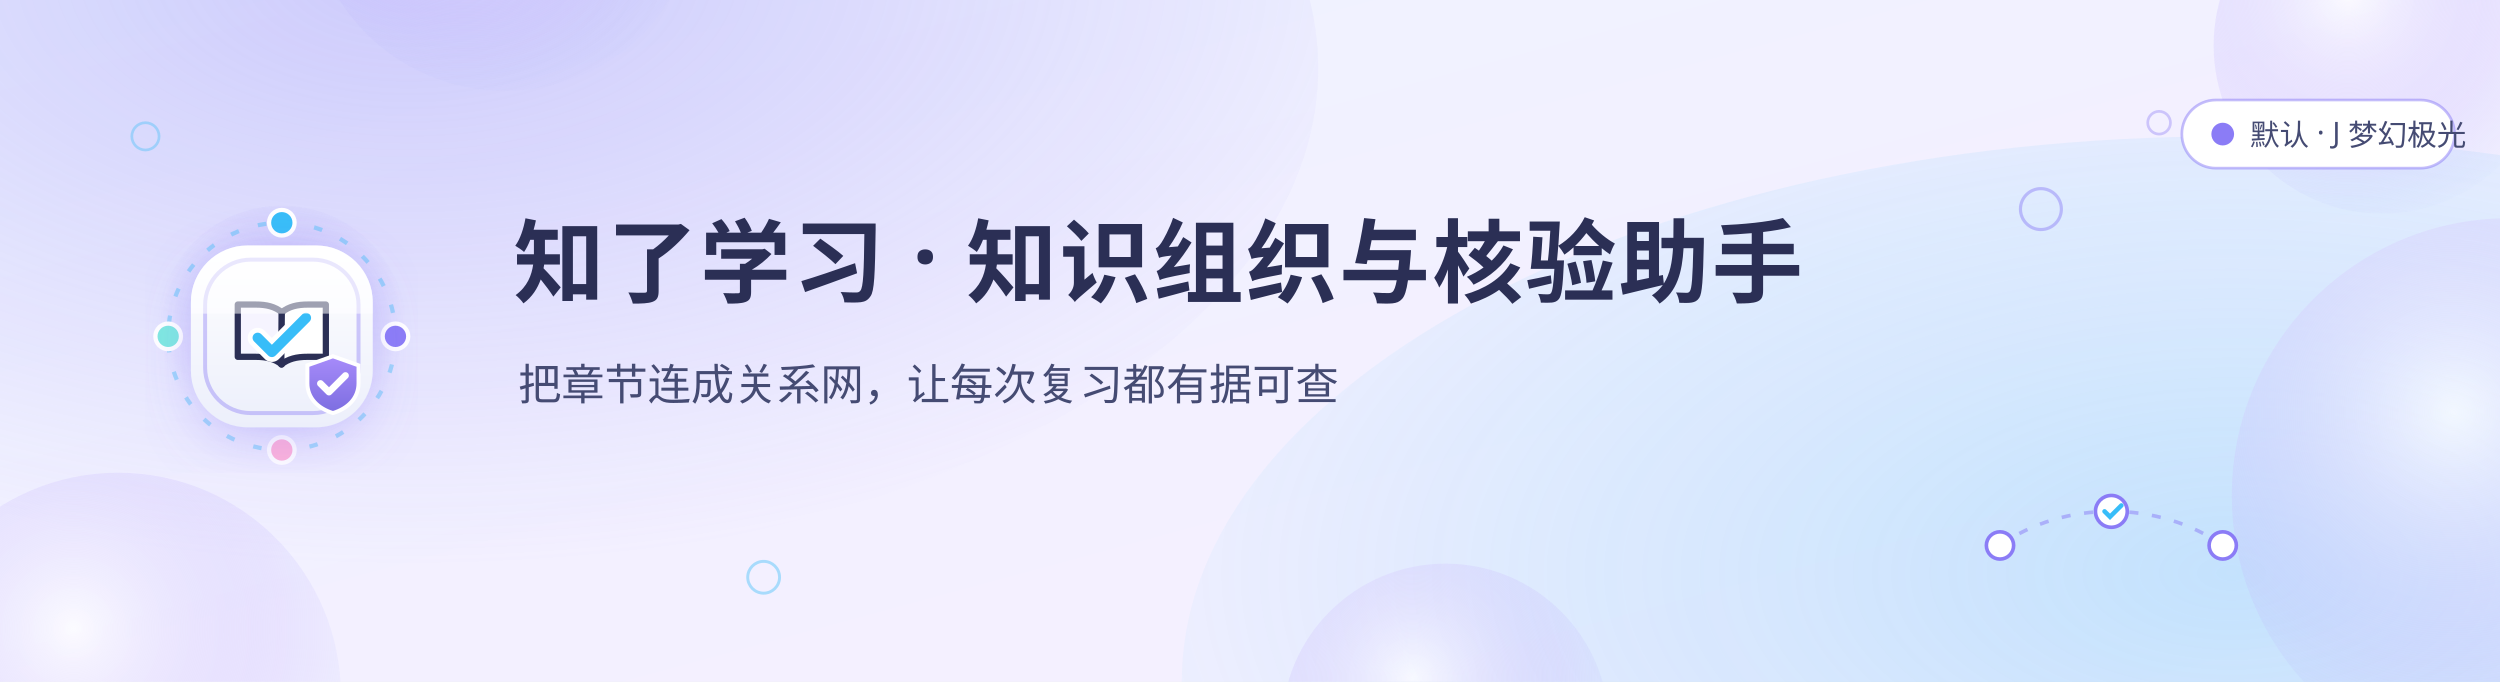
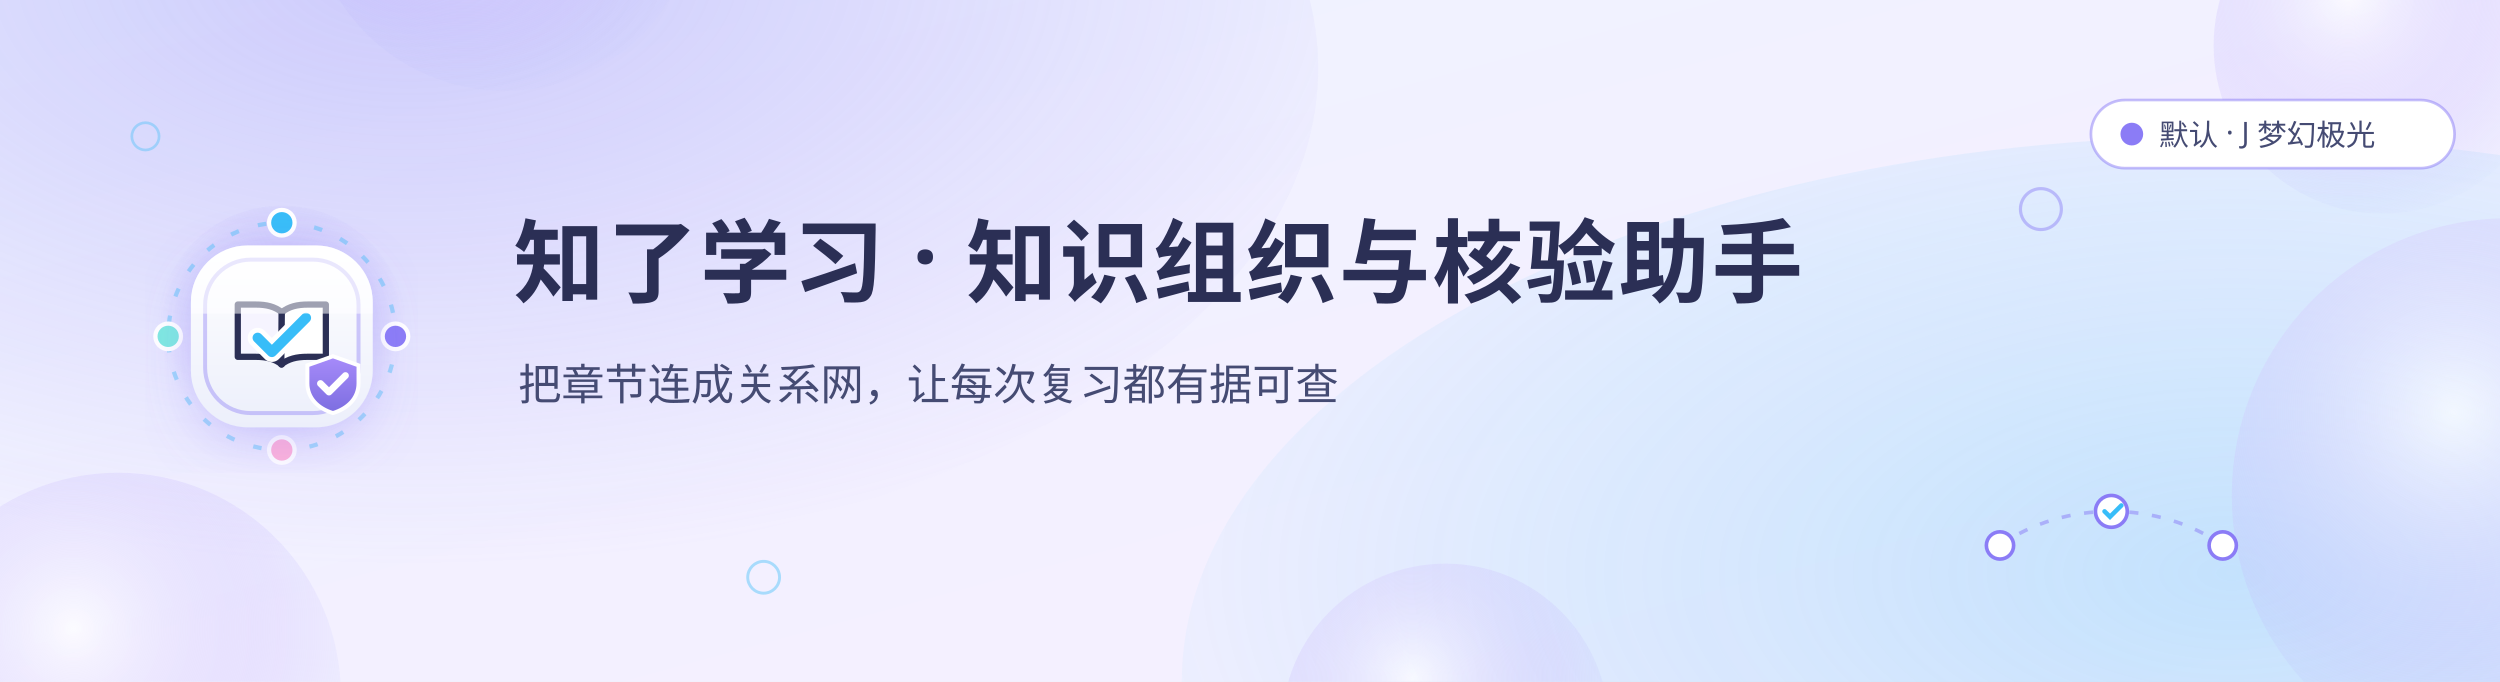
<svg xmlns="http://www.w3.org/2000/svg" viewBox="0 0 1100 300" width="1100" height="300" role="img" aria-labelledby="bannerTitle">
  <defs>
    <linearGradient id="bgGrad" x1="0" y1="0" x2="1" y2="1">
      <stop offset="0" stop-color="#eef4ff" />
      <stop offset="0.55" stop-color="#f3f0ff" />
      <stop offset="1" stop-color="#f6efff" />
    </linearGradient>
    <radialGradient id="haloViolet" cx="0.5" cy="0.4" r="0.6">
      <stop offset="0" stop-color="#8b7cf6" stop-opacity="0.34" />
      <stop offset="1" stop-color="#8b7cf6" stop-opacity="0" />
    </radialGradient>
    <radialGradient id="haloCyan" cx="0.5" cy="0.4" r="0.6">
      <stop offset="0" stop-color="#38bdf8" stop-opacity="0.26" />
      <stop offset="1" stop-color="#38bdf8" stop-opacity="0" />
    </radialGradient>
    <radialGradient id="bubbleGrad" cx="0.4" cy="0.35" r="0.72">
      <stop offset="0" stop-color="#ffffff" stop-opacity="0.7" />
      <stop offset="0.65" stop-color="#c4b5fd" stop-opacity="0.22" />
      <stop offset="1" stop-color="#a5b4fc" stop-opacity="0" />
    </radialGradient>
    <radialGradient id="logoHaloJ" cx="0.5" cy="0.45" r="0.5">
      <stop offset="0" stop-color="#8b7cf6" stop-opacity="0.45" />
      <stop offset="1" stop-color="#8b7cf6" stop-opacity="0" />
    </radialGradient>
    <linearGradient id="tileJ" x1="0" y1="0" x2="0" y2="1">
      <stop offset="0" stop-color="#ffffff" />
      <stop offset="1" stop-color="#eceffb" />
    </linearGradient>
    <linearGradient id="shieldJ" x1="0" y1="0" x2="0" y2="1">
      <stop offset="0" stop-color="#a78bfa" />
      <stop offset="1" stop-color="#7c6ee0" />
    </linearGradient>
    <filter id="liftJ" x="-40%" y="-40%" width="180%" height="180%">
      <feDropShadow dx="0" dy="6" stdDeviation="9" flood-color="#8b7cf6" flood-opacity="0.28" />
    </filter>
    <clipPath id="edgeClip">
      <rect x="0" y="0" width="1100" height="300" />
    </clipPath>
    <clipPath id="tileClipJ">
      <rect x="16" y="16" width="64" height="64" rx="20" />
    </clipPath>
    <symbol id="logoJ" viewBox="0 0 96 96">
      <circle cx="48" cy="46" r="44" fill="url(#logoHaloJ)" />
      <circle cx="48" cy="48" r="40" fill="none" stroke="#38bdf8" stroke-opacity="0.4" stroke-width="1.5" stroke-dasharray="3 7" />
      <circle cx="48" cy="8" r="4.5" fill="#38bdf8" stroke="#ffffff" stroke-width="1.5" />
      <circle cx="88" cy="48" r="4.5" fill="#8b7cf6" stroke="#ffffff" stroke-width="1.5" />
      <circle cx="48" cy="88" r="4.5" fill="#ffb3d9" stroke="#ffffff" stroke-width="1.5" />
      <circle cx="8" cy="48" r="4.5" fill="#7ee8e0" stroke="#ffffff" stroke-width="1.5" />
      <rect x="16" y="16" width="64" height="64" rx="20" fill="url(#tileJ)" filter="url(#liftJ)" />
      <rect x="21" y="21" width="54" height="54" rx="16" fill="none" stroke="#8b7cf6" stroke-opacity="0.4" stroke-width="1.4" />
      <path d="M48 39.5c-2.5-2-5.4-2.7-9.2-2.7h-6.3v18.4h6.3c3.8 0 6.7.7 9.2 2.7z" fill="#f6f4ff" stroke="#2b2f55" stroke-width="2.2" stroke-linejoin="round" />
      <path d="M48 39.5c2.5-2 5.4-2.7 9.2-2.7h6.3v18.4H57c-3.8 0-6.7.7-9.2 2.7z" fill="#ffffff" stroke="#2b2f55" stroke-width="2.2" stroke-linejoin="round" />
      <path d="M39.5 48.5l5 5 12-12" fill="none" stroke="#ffffff" stroke-width="7" stroke-linecap="round" stroke-linejoin="round" />
      <path d="M39.5 48.5l5 5 12-12" fill="none" stroke="#38bdf8" stroke-width="3.6" stroke-linecap="round" stroke-linejoin="round" />
      <g clip-path="url(#tileClipJ)">
        <rect x="16" y="16" width="64" height="24" fill="#ffffff" opacity="0.55" />
      </g>
      <path d="M66 55l9 3.2v6.3c0 5.3-3.8 8.9-9 10.5-5.2-1.6-9-5.2-9-10.5v-6.3z" fill="url(#shieldJ)" stroke="#ffffff" stroke-width="1.4" />
      <path d="M61.6 64.6l3 3 5.8-5.8" fill="none" stroke="#ffffff" stroke-width="2.4" stroke-linecap="round" stroke-linejoin="round" />
    </symbol>
  </defs>
  <rect width="1100" height="300" fill="url(#bgGrad)" />
  <ellipse cx="180" cy="30" rx="400" ry="220" fill="url(#haloViolet)" />
  <ellipse cx="980" cy="300" rx="460" ry="240" fill="url(#haloCyan)" />
  <g data-role="edge-clipped-bubbles" clip-path="url(#edgeClip)">
    <circle cx="52" cy="306" r="98" fill="url(#bubbleGrad)" />
    <circle cx="1104" cy="218" r="122" fill="url(#bubbleGrad)" />
    <circle cx="1048" cy="20" r="74" fill="url(#bubbleGrad)" />
    <circle cx="222" cy="-46" r="86" fill="url(#bubbleGrad)" />
    <circle cx="636" cy="320" r="72" fill="url(#bubbleGrad)" />
    <circle cx="898" cy="92" r="9" fill="none" stroke="#8b7cf6" stroke-opacity="0.45" stroke-width="1.4" />
    <circle cx="950" cy="54" r="5" fill="none" stroke="#8b7cf6" stroke-opacity="0.38" stroke-width="1.2" />
    <circle cx="336" cy="254" r="7" fill="none" stroke="#38bdf8" stroke-opacity="0.4" stroke-width="1.3" />
    <circle cx="64" cy="60" r="6" fill="none" stroke="#38bdf8" stroke-opacity="0.36" stroke-width="1.2" />
  </g>
  <g data-role="logo" data-logo-intent="knowledge verification" data-icon-source="lucide" data-icon-name="book-open-check" data-icon-license="ISC" data-logo-secondary-motif="chapter relationship + verification shield">
    <use href="#logoJ" x="64" y="88" width="120" height="120" />
  </g>
  <text data-role="banner-title" x="226" y="130" font-family="PingFang SC, Microsoft YaHei, Noto Sans SC, sans-serif" font-size="40" font-weight="600" fill="#2b2f55" letter-spacing="1">知了学习 · 知识组织与核验助手</text>
  <text x="228" y="176" font-family="PingFang SC, Microsoft YaHei, Noto Sans SC, sans-serif" font-size="19" fill="#454b73">把章节连成关系网，让每次复习都有据可查</text>
-   <g transform="translate(960 44)">
-     <rect x="0" y="0" width="120" height="30" rx="15" fill="#ffffff" stroke="#8b7cf6" stroke-opacity="0.5" stroke-width="1.2" />
+   <g transform="translate(920 44)">
+     <rect x="0" y="0" width="160" height="30" rx="15" fill="#ffffff" stroke="#8b7cf6" stroke-opacity="0.5" stroke-width="1.2" />
    <circle cx="18" cy="15" r="5" fill="#8b7cf6" />
    <text x="30" y="20" font-family="PingFang SC, Microsoft YaHei, Noto Sans SC, sans-serif" font-size="13" fill="#454b73">默认 · J 梦幻极光</text>
  </g>
  <g data-motif="chapter-relations" data-motif-message="章节节点连成可核验的知识关系网" transform="translate(872 214)" stroke="#8b7cf6" fill="none" stroke-width="1.6">
    <path d="M8 26C36 6 78 6 106 26" stroke-opacity="0.5" stroke-dasharray="4 6" />
    <circle cx="8" cy="26" r="6" fill="#ffffff" />
    <circle cx="57" cy="11" r="7" fill="#ffffff" />
    <circle cx="106" cy="26" r="6" fill="#ffffff" />
    <path d="M54 11l2.4 2.4 5-5" stroke="#38bdf8" stroke-width="2" stroke-linecap="round" />
  </g>
</svg>
